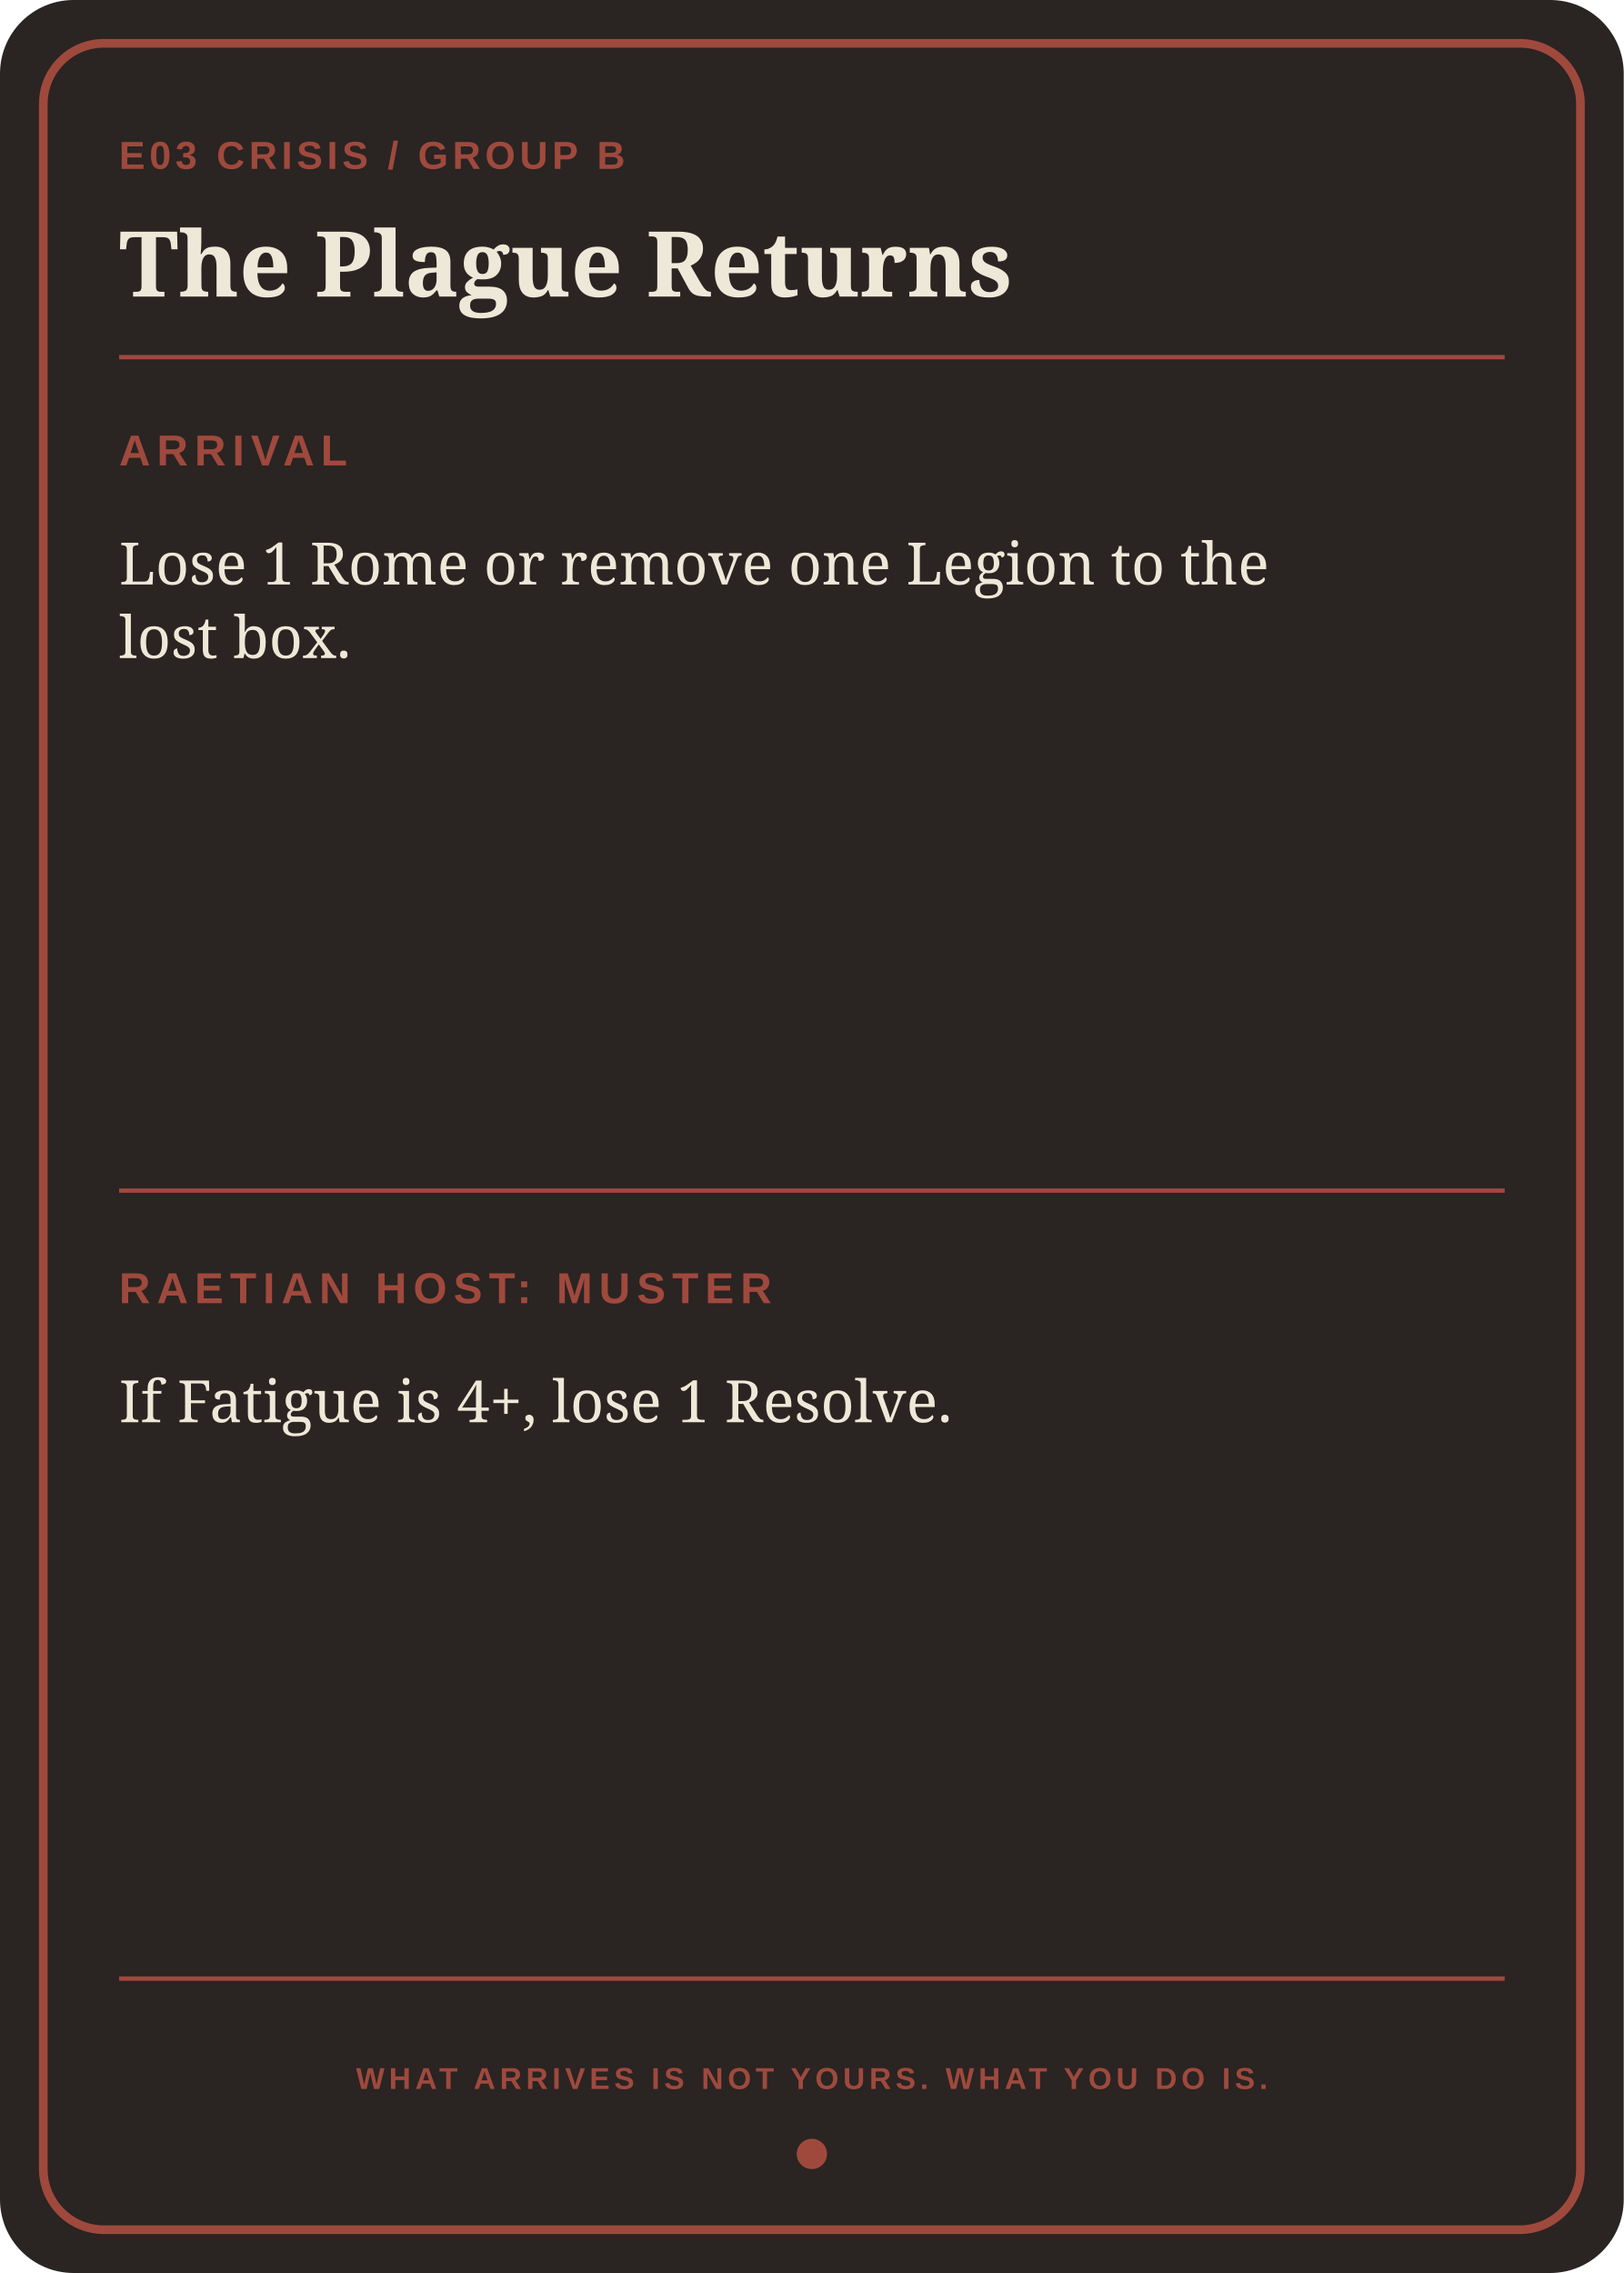
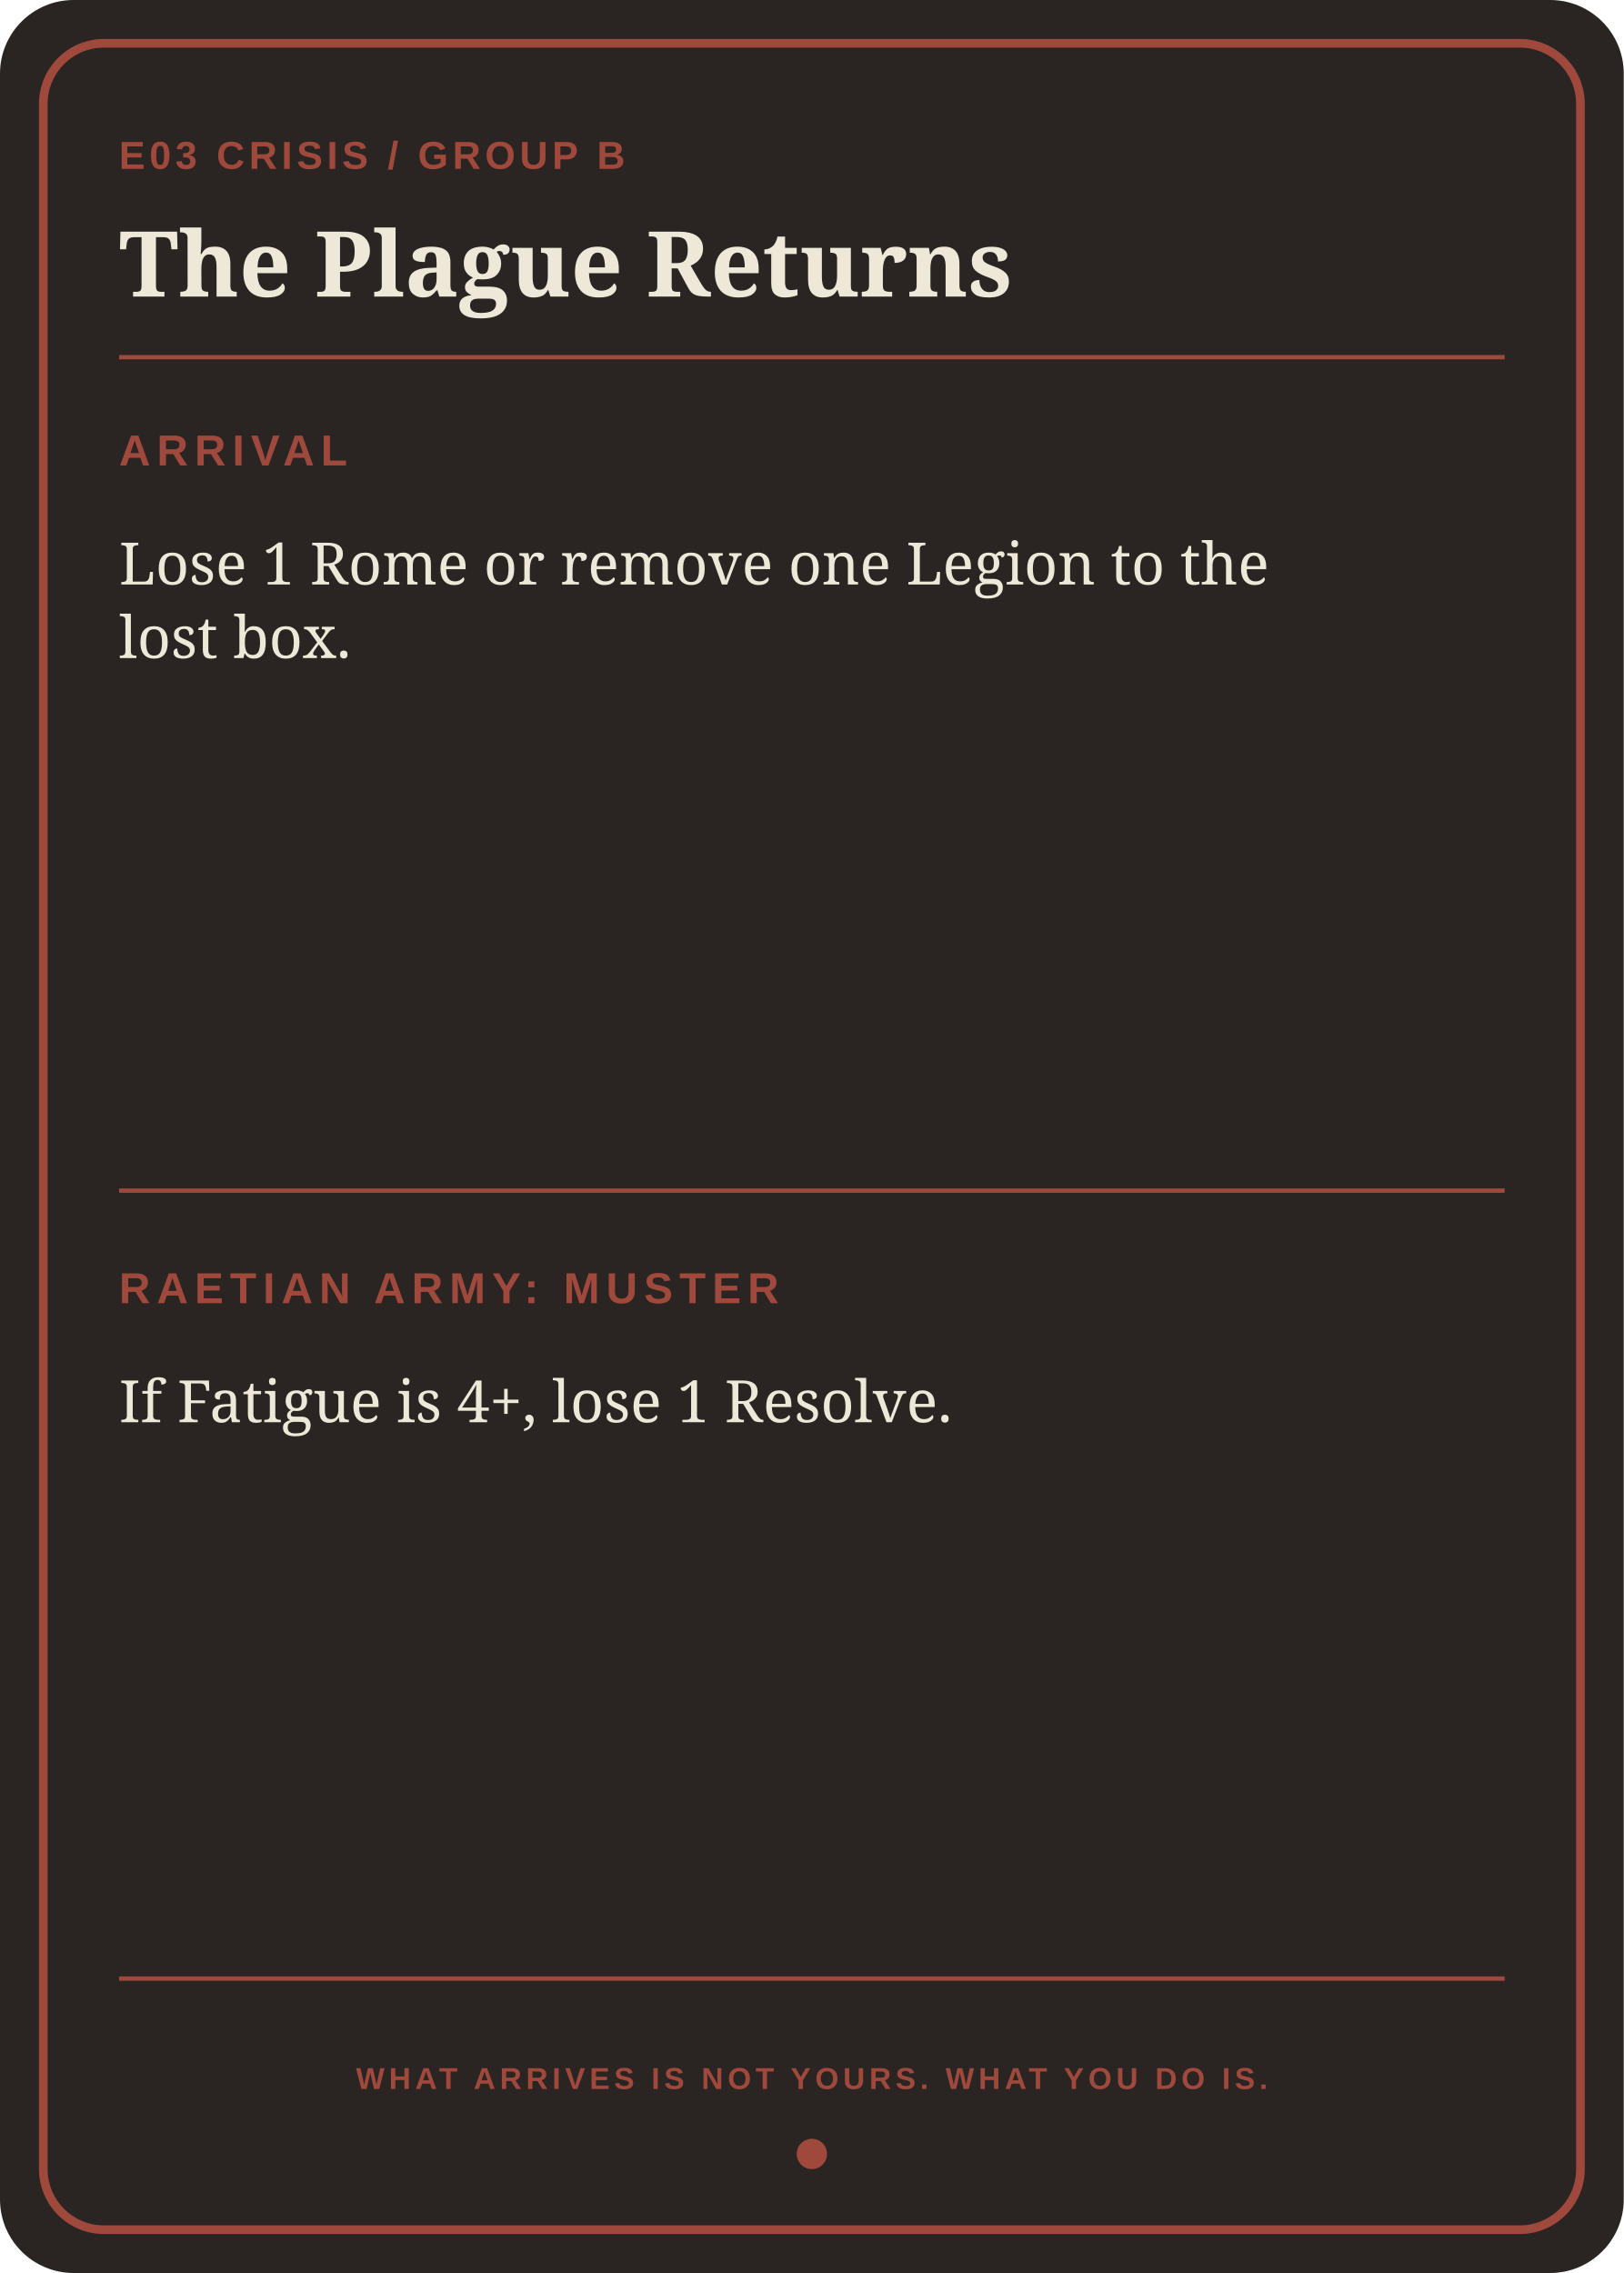
<svg xmlns="http://www.w3.org/2000/svg" width="2.5in" height="3.5in" viewBox="0 0 750 1050">
  <rect width="750" height="1050" rx="34" fill="#2a2422" />
  <rect x="20" y="20" width="710" height="1010" rx="28" fill="none" stroke="#9f493d" stroke-width="4" />
  <path d="M55 165H695M55 550H695M55 914H695" stroke="#9f493d" stroke-width="2" />
  <text x="55" y="78" fill="#9f493d" font-family="Arial,sans-serif" font-size="18" font-weight="bold" letter-spacing="2">E03  CRISIS / GROUP B</text>
  <text x="55" y="137" fill="#eee8d8" font-family="Georgia,serif" font-size="42" font-weight="bold">The Plague Returns</text>
  <text x="55" y="215" fill="#9f493d" font-family="Arial,sans-serif" font-size="20" font-weight="bold" letter-spacing="3">ARRIVAL</text>
  <text x="55" y="270" fill="#eee8d8" font-family="Georgia,serif" font-size="27">
    <tspan x="55" dy="0">Lose 1 Rome or remove one Legion to the</tspan>
    <tspan x="55" dy="34">lost box.</tspan>
  </text>
-   <text x="55" y="602" fill="#9f493d" font-family="Arial,sans-serif" font-size="20" font-weight="bold" letter-spacing="3">RAETIAN HOST: MUSTER</text>
+   <text x="55" y="602" fill="#9f493d" font-family="Arial,sans-serif" font-size="20" font-weight="bold" letter-spacing="3">RAETIAN ARMY: MUSTER</text>
  <text x="55" y="657" fill="#eee8d8" font-family="Georgia,serif" font-size="27">
    <tspan x="55" dy="0">If Fatigue is 4+, lose 1 Resolve.</tspan>
  </text>
  <text x="375" y="965" text-anchor="middle" fill="#9f493d" font-family="Arial,sans-serif" font-size="14" font-weight="bold" letter-spacing="2">WHAT ARRIVES IS NOT YOURS. WHAT YOU DO IS.</text>
  <circle cx="375" cy="995" r="7" fill="#9f493d" />
</svg>
